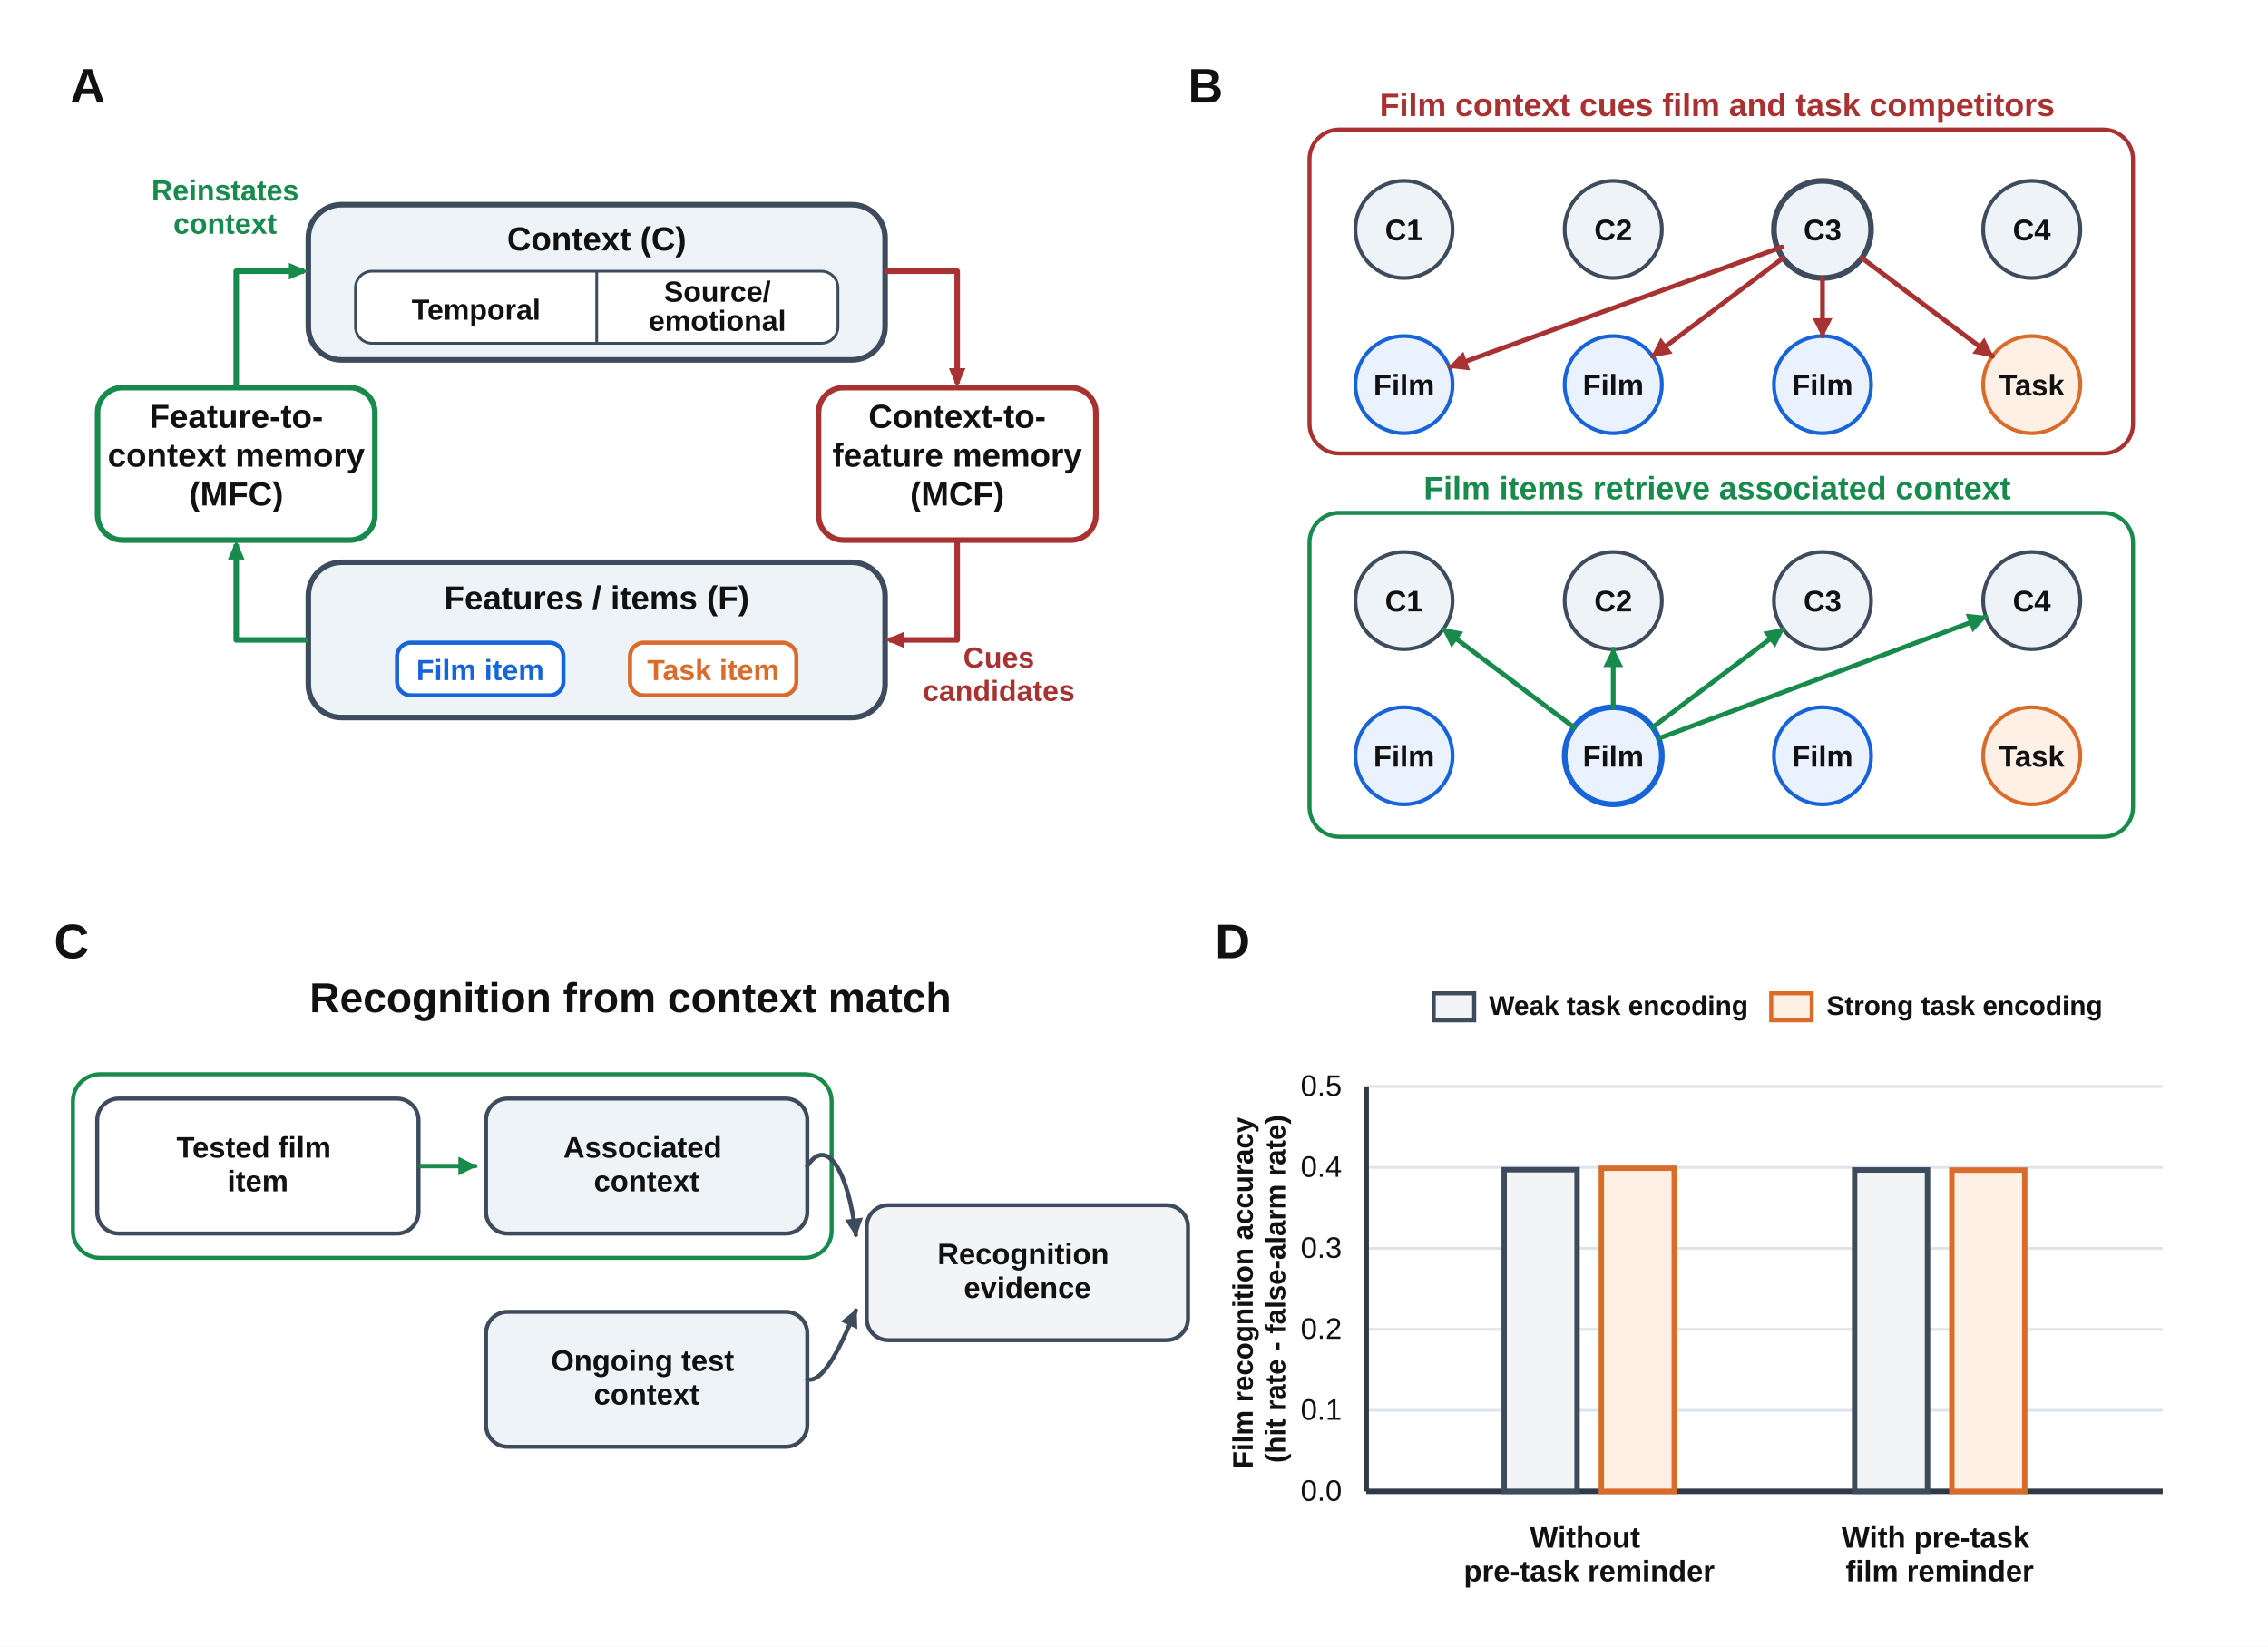
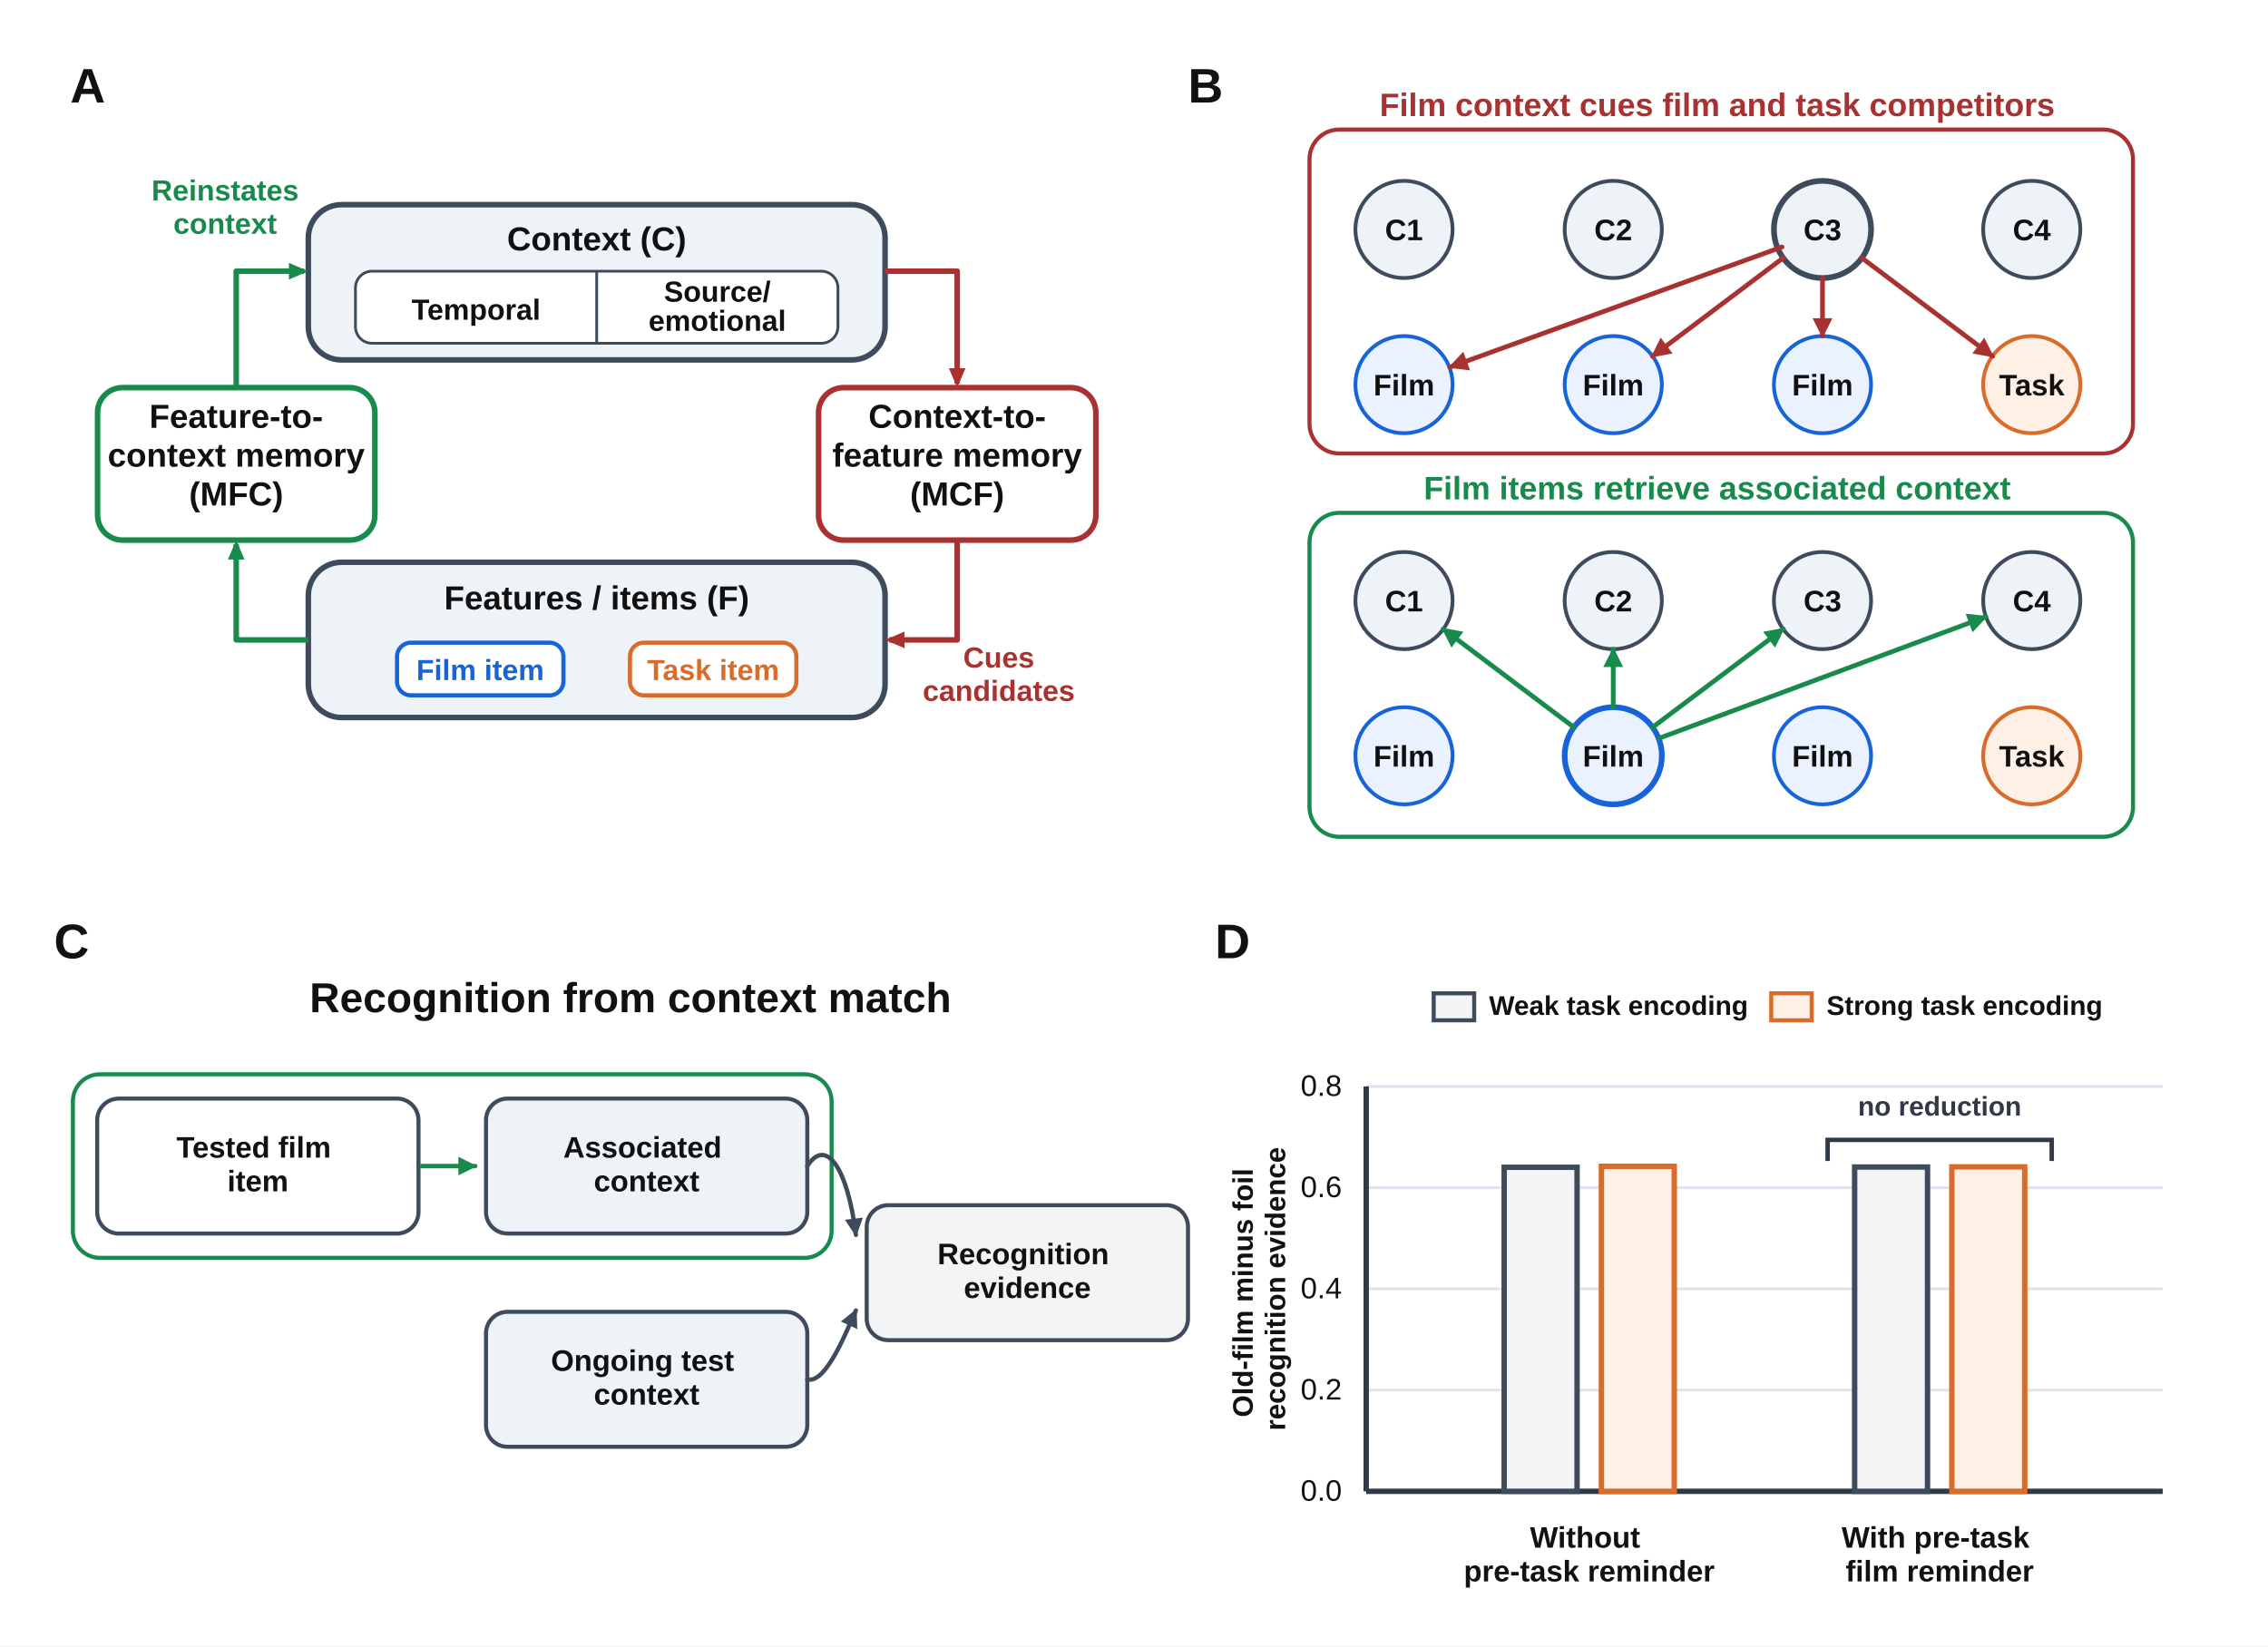
<svg xmlns="http://www.w3.org/2000/svg" viewBox="0 0 1680 1220" width="1680" height="1220" font-family="Arial, Helvetica, DejaVu Sans, sans-serif">
  <defs>
    <marker id="arrow-blue-e" viewBox="0 0 10 10" refX="9" refY="5" markerWidth="4.2" markerHeight="4.2" orient="auto-start-reverse">
      <path d="M 0 0 L 10 5 L 0 10 z" fill="#1764D8" />
    </marker>
    <marker id="arrow-green-e" viewBox="0 0 10 10" refX="9" refY="5" markerWidth="4.2" markerHeight="4.2" orient="auto-start-reverse">
      <path d="M 0 0 L 10 5 L 0 10 z" fill="#178A4C" />
    </marker>
    <marker id="arrow-red-e" viewBox="0 0 10 10" refX="9" refY="5" markerWidth="4.2" markerHeight="4.2" orient="auto-start-reverse">
      <path d="M 0 0 L 10 5 L 0 10 z" fill="#A83232" />
    </marker>
    <marker id="arrow-orange-e" viewBox="0 0 10 10" refX="9" refY="5" markerWidth="4.2" markerHeight="4.2" orient="auto-start-reverse">
      <path d="M 0 0 L 10 5 L 0 10 z" fill="#D96B2B" />
    </marker>
    <marker id="arrow-slate-e" viewBox="0 0 10 10" refX="9" refY="5" markerWidth="4.2" markerHeight="4.2" orient="auto-start-reverse">
      <path d="M 0 0 L 10 5 L 0 10 z" fill="#3D4B5C" />
    </marker>
  </defs>
  <rect x="0" y="0" width="1680" height="1220" fill="white" />
  <text x="52.0" y="76.0" font-family="Arial, Helvetica, DejaVu Sans, sans-serif" font-size="36" font-weight="700" text-anchor="start" fill="#111111">A</text>
  <svg x="62" y="100" width="760" height="472" viewBox="0 55 740 405" font-family="Arial, Helvetica, DejaVu Sans, sans-serif">
    <g id="panel-b-architecture">
      <rect x="162" y="78" width="416" height="112" rx="24" fill="#EEF3F8" stroke="#3D4B5C" stroke-width="4" />
      <text x="370" y="111" font-size="24" font-weight="700" fill="#111111" text-anchor="middle">Context (C)</text>
      <rect x="196" y="126" width="348" height="52" rx="12" fill="white" stroke="#3D4B5C" stroke-width="2" />
      <line x1="370" y1="126" x2="370" y2="178" stroke="#3D4B5C" stroke-width="2" />
      <text x="283" y="161" font-size="21" font-weight="700" fill="#111111" text-anchor="middle">Temporal</text>
      <text x="457" y="148" font-size="21" font-weight="700" fill="#111111" text-anchor="middle">Source/</text>
      <text x="457" y="169" font-size="21" font-weight="700" fill="#111111" text-anchor="middle">emotional</text>
      <rect x="162" y="336" width="416" height="112" rx="24" fill="#EEF3F8" stroke="#3D4B5C" stroke-width="4" />
      <text x="370" y="370" font-size="24" font-weight="700" fill="#111111" text-anchor="middle">Features / items (F)</text>
      <rect x="226" y="394" width="120" height="38" rx="10" fill="white" stroke="#1764D8" stroke-width="3" />
      <text x="286" y="421" font-size="21" font-weight="700" fill="#1764D8" text-anchor="middle">Film item</text>
      <rect x="394" y="394" width="120" height="38" rx="10" fill="white" stroke="#D96B2B" stroke-width="3" />
      <text x="454" y="421" font-size="21" font-weight="700" fill="#D96B2B" text-anchor="middle">Task item</text>
      <rect x="10" y="210" width="200" height="110" rx="18" fill="white" stroke="#178A4C" stroke-width="4" />
      <text x="110" y="239" font-size="24" font-weight="700" fill="#111111" text-anchor="middle">Feature-to-</text>
      <text x="110" y="267" font-size="24" font-weight="700" fill="#111111" text-anchor="middle">context memory</text>
      <text x="110" y="295" font-size="24" font-weight="700" fill="#111111" text-anchor="middle">(MFC)</text>
      <rect x="530" y="210" width="200" height="110" rx="18" fill="white" stroke="#A83232" stroke-width="4" />
      <text x="630" y="239" font-size="24" font-weight="700" fill="#111111" text-anchor="middle">Context-to-</text>
      <text x="630" y="267" font-size="24" font-weight="700" fill="#111111" text-anchor="middle">feature memory</text>
      <text x="630" y="295" font-size="24" font-weight="700" fill="#111111" text-anchor="middle">(MCF)</text>
      <polyline points="110,210 110,126 159,126" fill="none" stroke="#178A4C" stroke-width="4" stroke-linejoin="round" />
      <polygon points="162,126 148,120 148,132" fill="#178A4C" />
      <polyline points="578,126 630,126 630,207" fill="none" stroke="#A83232" stroke-width="4" stroke-linejoin="round" />
      <polygon points="630,210 624,196 636,196" fill="#A83232" />
      <polyline points="162,392 110,392 110,323" fill="none" stroke="#178A4C" stroke-width="4" stroke-linejoin="round" />
      <polygon points="110,320 104,334 116,334" fill="#178A4C" />
      <polyline points="630,320 630,392 581,392" fill="none" stroke="#A83232" stroke-width="4" stroke-linejoin="round" />
      <polygon points="578,392 592,386 592,398" fill="#A83232" />
      <text x="102" y="75" font-size="21" font-weight="700" fill="#178A4C" text-anchor="middle">Reinstates</text>
      <text x="102" y="99" font-size="21" font-weight="700" fill="#178A4C" text-anchor="middle">context</text>
      <text x="660" y="412" font-size="21" font-weight="700" fill="#A83232" text-anchor="middle">Cues</text>
      <text x="660" y="436" font-size="21" font-weight="700" fill="#A83232" text-anchor="middle">candidates</text>
    </g>
  </svg>
  <text x="880.0" y="76.0" font-family="Arial, Helvetica, DejaVu Sans, sans-serif" font-size="36" font-weight="700" text-anchor="start" fill="#111111">B</text>
  <rect x="970.0" y="96.0" width="610.0" height="240.0" rx="22" fill="none" stroke="#A83232" stroke-width="3" />
  <text x="1272.0" y="86.0" font-family="Arial, Helvetica, DejaVu Sans, sans-serif" font-size="24" font-weight="700" text-anchor="middle" fill="#A83232">Film context cues film and task competitors</text>
  <circle cx="1040.0" cy="170.0" r="36.0" fill="#EEF3F8" stroke="#3D4B5C" stroke-width="2.8" />
  <text x="1040.0" y="178.0" font-family="Arial, Helvetica, DejaVu Sans, sans-serif" font-size="22" font-weight="700" text-anchor="middle" fill="#111111">C1</text>
  <circle cx="1195.0" cy="170.0" r="36.0" fill="#EEF3F8" stroke="#3D4B5C" stroke-width="2.8" />
  <text x="1195.0" y="178.0" font-family="Arial, Helvetica, DejaVu Sans, sans-serif" font-size="22" font-weight="700" text-anchor="middle" fill="#111111">C2</text>
  <circle cx="1350.0" cy="170.0" r="36.0" fill="#EEF3F8" stroke="#3D4B5C" stroke-width="4.2" />
  <text x="1350.0" y="178.0" font-family="Arial, Helvetica, DejaVu Sans, sans-serif" font-size="22" font-weight="700" text-anchor="middle" fill="#111111">C3</text>
  <circle cx="1505.0" cy="170.0" r="36.0" fill="#EEF3F8" stroke="#3D4B5C" stroke-width="2.8" />
  <text x="1505.0" y="178.0" font-family="Arial, Helvetica, DejaVu Sans, sans-serif" font-size="22" font-weight="700" text-anchor="middle" fill="#111111">C4</text>
  <circle cx="1040.0" cy="285.0" r="36.0" fill="#EAF2FF" stroke="#1764D8" stroke-width="2.8" />
  <text x="1040.0" y="293.0" font-family="Arial, Helvetica, DejaVu Sans, sans-serif" font-size="22" font-weight="700" text-anchor="middle" fill="#111111">Film</text>
  <circle cx="1195.0" cy="285.0" r="36.0" fill="#EAF2FF" stroke="#1764D8" stroke-width="2.8" />
  <text x="1195.0" y="293.0" font-family="Arial, Helvetica, DejaVu Sans, sans-serif" font-size="22" font-weight="700" text-anchor="middle" fill="#111111">Film</text>
  <circle cx="1350.0" cy="285.0" r="36.0" fill="#EAF2FF" stroke="#1764D8" stroke-width="2.8" />
  <text x="1350.0" y="293.0" font-family="Arial, Helvetica, DejaVu Sans, sans-serif" font-size="22" font-weight="700" text-anchor="middle" fill="#111111">Film</text>
  <circle cx="1505.0" cy="285.0" r="36.0" fill="#FFF0E6" stroke="#D96B2B" stroke-width="2.8" />
  <text x="1505.0" y="293.0" font-family="Arial, Helvetica, DejaVu Sans, sans-serif" font-size="22" font-weight="700" text-anchor="middle" fill="#111111">Task</text>
  <line x1="1320.0" y1="183.0" x2="1074.0" y2="272.0" stroke="#A83232" stroke-width="3.5" stroke-linecap="round" marker-end="url(#arrow-red-e)" />
  <line x1="1321.0" y1="191.0" x2="1224.0" y2="264.0" stroke="#A83232" stroke-width="3.5" stroke-linecap="round" marker-end="url(#arrow-red-e)" />
  <line x1="1350.0" y1="206.0" x2="1350.0" y2="249.0" stroke="#A83232" stroke-width="3.5" stroke-linecap="round" marker-end="url(#arrow-red-e)" />
  <line x1="1379.0" y1="191.0" x2="1476.0" y2="264.0" stroke="#A83232" stroke-width="3.5" stroke-linecap="round" marker-end="url(#arrow-red-e)" />
  <rect x="970.0" y="380.0" width="610.0" height="240.0" rx="22" fill="none" stroke="#178A4C" stroke-width="3" />
  <text x="1272.0" y="370.0" font-family="Arial, Helvetica, DejaVu Sans, sans-serif" font-size="24" font-weight="700" text-anchor="middle" fill="#178A4C">Film items retrieve associated context</text>
  <circle cx="1040.0" cy="445.0" r="36.0" fill="#EEF3F8" stroke="#3D4B5C" stroke-width="2.8" />
  <text x="1040.0" y="453.0" font-family="Arial, Helvetica, DejaVu Sans, sans-serif" font-size="22" font-weight="700" text-anchor="middle" fill="#111111">C1</text>
  <circle cx="1195.0" cy="445.0" r="36.0" fill="#EEF3F8" stroke="#3D4B5C" stroke-width="2.8" />
  <text x="1195.0" y="453.0" font-family="Arial, Helvetica, DejaVu Sans, sans-serif" font-size="22" font-weight="700" text-anchor="middle" fill="#111111">C2</text>
  <circle cx="1350.0" cy="445.0" r="36.0" fill="#EEF3F8" stroke="#3D4B5C" stroke-width="2.8" />
  <text x="1350.0" y="453.0" font-family="Arial, Helvetica, DejaVu Sans, sans-serif" font-size="22" font-weight="700" text-anchor="middle" fill="#111111">C3</text>
  <circle cx="1505.0" cy="445.0" r="36.0" fill="#EEF3F8" stroke="#3D4B5C" stroke-width="2.8" />
  <text x="1505.0" y="453.0" font-family="Arial, Helvetica, DejaVu Sans, sans-serif" font-size="22" font-weight="700" text-anchor="middle" fill="#111111">C4</text>
  <circle cx="1040.0" cy="560.0" r="36.0" fill="#EAF2FF" stroke="#1764D8" stroke-width="2.8" />
  <text x="1040.0" y="568.0" font-family="Arial, Helvetica, DejaVu Sans, sans-serif" font-size="22" font-weight="700" text-anchor="middle" fill="#111111">Film</text>
  <circle cx="1195.0" cy="560.0" r="36.0" fill="#EAF2FF" stroke="#1764D8" stroke-width="4.2" />
  <text x="1195.0" y="568.0" font-family="Arial, Helvetica, DejaVu Sans, sans-serif" font-size="22" font-weight="700" text-anchor="middle" fill="#111111">Film</text>
  <circle cx="1350.0" cy="560.0" r="36.0" fill="#EAF2FF" stroke="#1764D8" stroke-width="2.8" />
  <text x="1350.0" y="568.0" font-family="Arial, Helvetica, DejaVu Sans, sans-serif" font-size="22" font-weight="700" text-anchor="middle" fill="#111111">Film</text>
  <circle cx="1505.0" cy="560.0" r="36.0" fill="#FFF0E6" stroke="#D96B2B" stroke-width="2.8" />
  <text x="1505.0" y="568.0" font-family="Arial, Helvetica, DejaVu Sans, sans-serif" font-size="22" font-weight="700" text-anchor="middle" fill="#111111">Task</text>
  <line x1="1166.0" y1="539.0" x2="1069.0" y2="466.0" stroke="#178A4C" stroke-width="3.5" stroke-linecap="round" marker-end="url(#arrow-green-e)" />
  <line x1="1195.0" y1="524.0" x2="1195.0" y2="481.0" stroke="#178A4C" stroke-width="3.5" stroke-linecap="round" marker-end="url(#arrow-green-e)" />
  <line x1="1224.0" y1="539.0" x2="1321.0" y2="466.0" stroke="#178A4C" stroke-width="3.5" stroke-linecap="round" marker-end="url(#arrow-green-e)" />
  <line x1="1229.0" y1="547.0" x2="1471.0" y2="457.0" stroke="#178A4C" stroke-width="3.5" stroke-linecap="round" marker-end="url(#arrow-green-e)" />
  <text x="40.0" y="710.0" font-family="Arial, Helvetica, DejaVu Sans, sans-serif" font-size="36" font-weight="700" text-anchor="start" fill="#111111">C</text>
  <text x="467.0" y="750.0" font-family="Arial, Helvetica, DejaVu Sans, sans-serif" font-size="31" font-weight="700" text-anchor="middle" fill="#111111">Recognition from context match</text>
  <rect x="54.0" y="796.0" width="562.0" height="136.0" rx="20" fill="none" stroke="#178A4C" stroke-width="3" />
  <rect x="72.0" y="814.0" width="238.0" height="100.0" rx="16" fill="white" stroke="#3D4B5C" stroke-width="3" />
  <text x="191.0" y="851.5" font-family="Arial, Helvetica, DejaVu Sans, sans-serif" font-size="22" font-weight="700" text-anchor="middle" dominant-baseline="middle" fill="#111111">
    <tspan x="191.0" dy="0.0">Tested film</tspan>
    <tspan x="191.0" dy="25.0">item</tspan>
  </text>
  <rect x="360.0" y="814.0" width="238.0" height="100.0" rx="16" fill="#EEF3F8" stroke="#3D4B5C" stroke-width="3" />
  <text x="479.0" y="851.5" font-family="Arial, Helvetica, DejaVu Sans, sans-serif" font-size="22" font-weight="700" text-anchor="middle" dominant-baseline="middle" fill="#111111">
    <tspan x="479.0" dy="0.0">Associated</tspan>
    <tspan x="479.0" dy="25.0">context</tspan>
  </text>
  <rect x="360.0" y="972.0" width="238.0" height="100.0" rx="16" fill="#EEF3F8" stroke="#3D4B5C" stroke-width="3" />
  <text x="479.0" y="1009.5" font-family="Arial, Helvetica, DejaVu Sans, sans-serif" font-size="22" font-weight="700" text-anchor="middle" dominant-baseline="middle" fill="#111111">
    <tspan x="479.0" dy="0.0">Ongoing test</tspan>
    <tspan x="479.0" dy="25.0">context</tspan>
  </text>
  <rect x="642.0" y="893.0" width="238.0" height="100.0" rx="16" fill="#F2F4F6" stroke="#3D4B5C" stroke-width="3" />
  <text x="761.0" y="930.5" font-family="Arial, Helvetica, DejaVu Sans, sans-serif" font-size="22" font-weight="700" text-anchor="middle" dominant-baseline="middle" fill="#111111">
    <tspan x="761.0" dy="0.0">Recognition</tspan>
    <tspan x="761.0" dy="25.0">evidence</tspan>
  </text>
  <line x1="312.0" y1="864.0" x2="352.0" y2="864.0" stroke="#178A4C" stroke-width="3.3" stroke-linecap="round" marker-end="url(#arrow-green-e)" />
  <path d="M 598.0 864.0 C 612.0 842.0 628.0 866.0 634.0 915.0" fill="none" stroke="#3D4B5C" stroke-width="3.2" stroke-linecap="round" stroke-linejoin="round" marker-end="url(#arrow-slate-e)" />
  <path d="M 598.0 1022.0 C 612.0 1026.0 628.0 984.0 634.0 971.0" fill="none" stroke="#3D4B5C" stroke-width="3.2" stroke-linecap="round" stroke-linejoin="round" marker-end="url(#arrow-slate-e)" />
  <text x="900.0" y="710.0" font-family="Arial, Helvetica, DejaVu Sans, sans-serif" font-size="36" font-weight="700" text-anchor="start" fill="#111111">D</text>
  <rect x="1062.0" y="736.0" width="30.0" height="20.0" fill="#F2F4F6" stroke="#3D4B5C" stroke-width="3.0" />
  <text x="1103.0" y="752.0" font-family="Arial, Helvetica, DejaVu Sans, sans-serif" font-size="20" font-weight="700" text-anchor="start" fill="#111111">Weak task encoding</text>
  <rect x="1312.0" y="736.0" width="30.0" height="20.0" fill="#FFF0E6" stroke="#D96B2B" stroke-width="3.0" />
  <text x="1353.0" y="752.0" font-family="Arial, Helvetica, DejaVu Sans, sans-serif" font-size="20" font-weight="700" text-anchor="start" fill="#111111">Strong task encoding</text>
  <line x1="1012.0" y1="1105.0" x2="1602.0" y2="1105.0" stroke="#DCE3EA" stroke-width="2.0" />
  <text x="994.0" y="1112.0" font-family="Arial, Helvetica, DejaVu Sans, sans-serif" font-size="22" font-weight="normal" text-anchor="end" fill="#111111">0.0</text>
-   <line x1="1012.0" y1="1045.0" x2="1602.0" y2="1045.0" stroke="#DCE3EA" stroke-width="2.0" />
-   <text x="994.0" y="1052.0" font-family="Arial, Helvetica, DejaVu Sans, sans-serif" font-size="22" font-weight="normal" text-anchor="end" fill="#111111">0.1</text>
-   <line x1="1012.0" y1="985.0" x2="1602.0" y2="985.0" stroke="#DCE3EA" stroke-width="2.0" />
-   <text x="994.0" y="992.0" font-family="Arial, Helvetica, DejaVu Sans, sans-serif" font-size="22" font-weight="normal" text-anchor="end" fill="#111111">0.2</text>
-   <line x1="1012.0" y1="925.0" x2="1602.0" y2="925.0" stroke="#DCE3EA" stroke-width="2.0" />
-   <text x="994.0" y="932.0" font-family="Arial, Helvetica, DejaVu Sans, sans-serif" font-size="22" font-weight="normal" text-anchor="end" fill="#111111">0.3</text>
-   <line x1="1012.0" y1="865.0" x2="1602.0" y2="865.0" stroke="#DCE3EA" stroke-width="2.0" />
-   <text x="994.0" y="872.0" font-family="Arial, Helvetica, DejaVu Sans, sans-serif" font-size="22" font-weight="normal" text-anchor="end" fill="#111111">0.4</text>
+   <line x1="1012.0" y1="1030.0" x2="1602.0" y2="1030.0" stroke="#DCE3EA" stroke-width="2.0" />
+   <text x="994.0" y="1037.0" font-family="Arial, Helvetica, DejaVu Sans, sans-serif" font-size="22" font-weight="normal" text-anchor="end" fill="#111111">0.2</text>
+   <line x1="1012.0" y1="955.0" x2="1602.0" y2="955.0" stroke="#DCE3EA" stroke-width="2.0" />
+   <text x="994.0" y="962.0" font-family="Arial, Helvetica, DejaVu Sans, sans-serif" font-size="22" font-weight="normal" text-anchor="end" fill="#111111">0.4</text>
+   <line x1="1012.0" y1="880.0" x2="1602.0" y2="880.0" stroke="#DCE3EA" stroke-width="2.0" />
+   <text x="994.0" y="887.0" font-family="Arial, Helvetica, DejaVu Sans, sans-serif" font-size="22" font-weight="normal" text-anchor="end" fill="#111111">0.6</text>
  <line x1="1012.0" y1="805.0" x2="1602.0" y2="805.0" stroke="#DCE3EA" stroke-width="2.0" />
-   <text x="994.0" y="812.0" font-family="Arial, Helvetica, DejaVu Sans, sans-serif" font-size="22" font-weight="normal" text-anchor="end" fill="#111111">0.5</text>
+   <text x="994.0" y="812.0" font-family="Arial, Helvetica, DejaVu Sans, sans-serif" font-size="22" font-weight="normal" text-anchor="end" fill="#111111">0.8</text>
  <line x1="1012.0" y1="805.0" x2="1012.0" y2="1105.0" stroke="#2F3A46" stroke-width="4.0" />
  <line x1="1012.0" y1="1105.0" x2="1602.0" y2="1105.0" stroke="#2F3A46" stroke-width="4.0" />
  <text x="934.0" y="955.0" font-family="Arial, Helvetica, DejaVu Sans, sans-serif" font-size="21" font-weight="700" text-anchor="middle" dominant-baseline="middle" fill="#111111" transform="rotate(-90 934.0 955.0)">
-     <tspan x="934.0" dy="-12.0">Film recognition accuracy</tspan>
-     <tspan x="934.0" dy="24.0">(hit rate - false-alarm rate)</tspan>
+     <tspan x="934.0" dy="-12.0">Old-film minus foil</tspan>
+     <tspan x="934.0" dy="24.0">recognition evidence</tspan>
  </text>
-   <rect x="1114.2" y="866.7" width="54.0" height="238.3" fill="#F2F4F6" stroke="#3D4B5C" stroke-width="4.0" />
-   <rect x="1186.2" y="865.6" width="54.0" height="239.4" fill="#FFF0E6" stroke="#D96B2B" stroke-width="4.0" />
+   <rect x="1114.2" y="864.9" width="54.0" height="240.1" fill="#F2F4F6" stroke="#3D4B5C" stroke-width="4.0" />
+   <rect x="1186.2" y="864.2" width="54.0" height="240.8" fill="#FFF0E6" stroke="#D96B2B" stroke-width="4.0" />
  <text x="1177.2" y="1140.5" font-family="Arial, Helvetica, DejaVu Sans, sans-serif" font-size="22" font-weight="700" text-anchor="middle" dominant-baseline="middle" fill="#111111">
    <tspan x="1177.2" dy="0.0">Without</tspan>
    <tspan x="1177.2" dy="25.0">pre-task reminder</tspan>
  </text>
-   <rect x="1373.8" y="866.9" width="54.0" height="238.1" fill="#F2F4F6" stroke="#3D4B5C" stroke-width="4.0" />
-   <rect x="1445.8" y="867.0" width="54.0" height="238.0" fill="#FFF0E6" stroke="#D96B2B" stroke-width="4.0" />
+   <rect x="1373.8" y="864.7" width="54.0" height="240.3" fill="#F2F4F6" stroke="#3D4B5C" stroke-width="4.0" />
+   <rect x="1445.8" y="864.6" width="54.0" height="240.4" fill="#FFF0E6" stroke="#D96B2B" stroke-width="4.0" />
+   <polyline points="1353.8,858.6 1353.8,844.6 1519.8,844.6 1519.8,858.6" fill="none" stroke="#2F3A46" stroke-width="3.3" stroke-linecap="square" stroke-linejoin="miter" />
+   <text x="1436.8" y="826.6" font-family="Arial, Helvetica, DejaVu Sans, sans-serif" font-size="20" font-weight="700" text-anchor="middle" fill="#2F3A46">no reduction</text>
  <text x="1436.8" y="1140.5" font-family="Arial, Helvetica, DejaVu Sans, sans-serif" font-size="22" font-weight="700" text-anchor="middle" dominant-baseline="middle" fill="#111111">
    <tspan x="1436.8" dy="0.0">With pre-task</tspan>
    <tspan x="1436.8" dy="25.0">film reminder</tspan>
  </text>
</svg>
